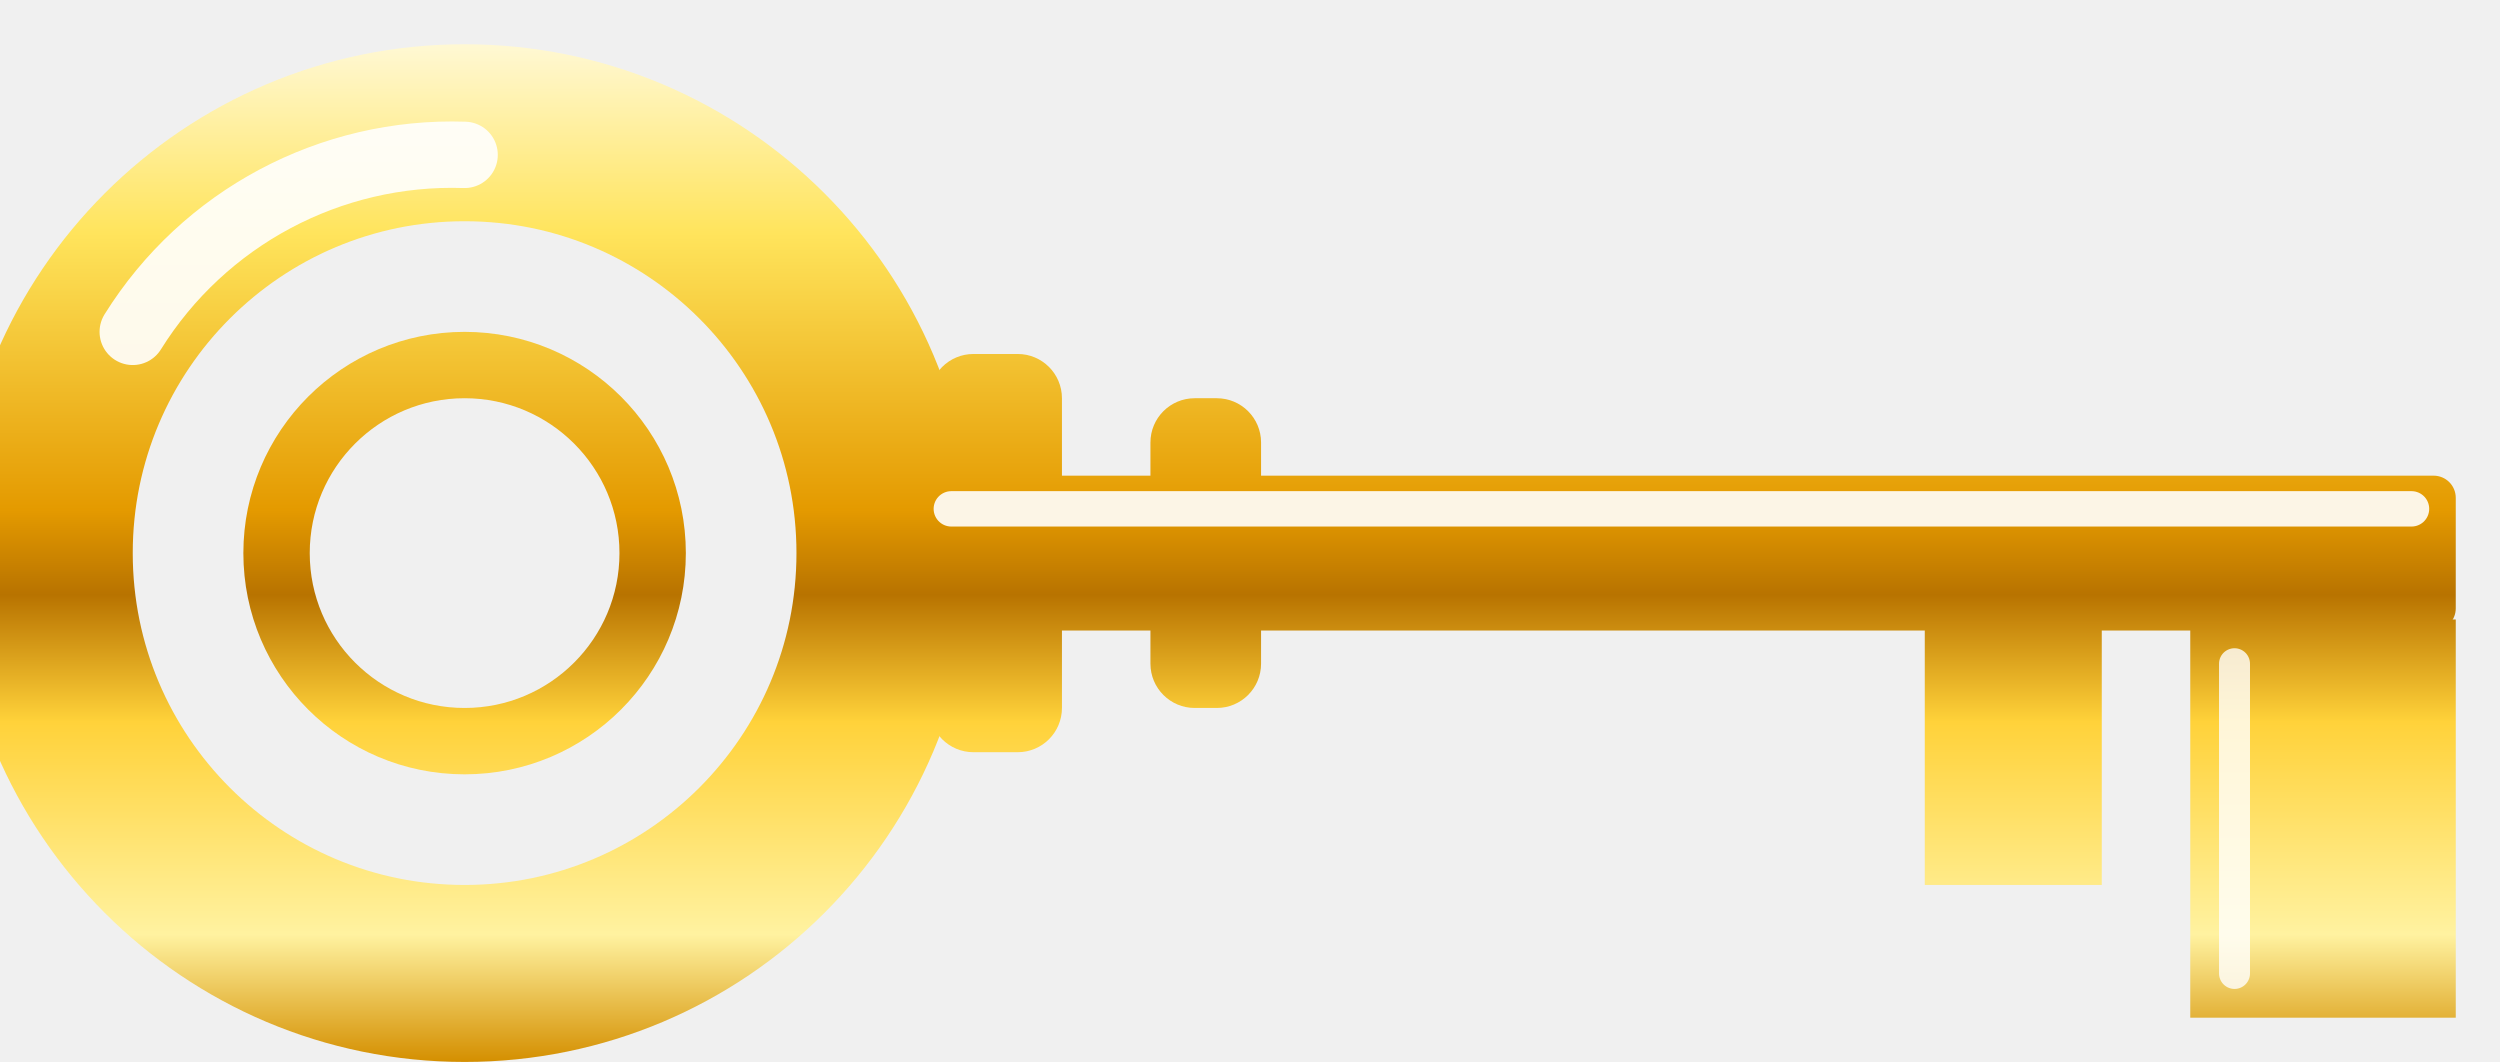
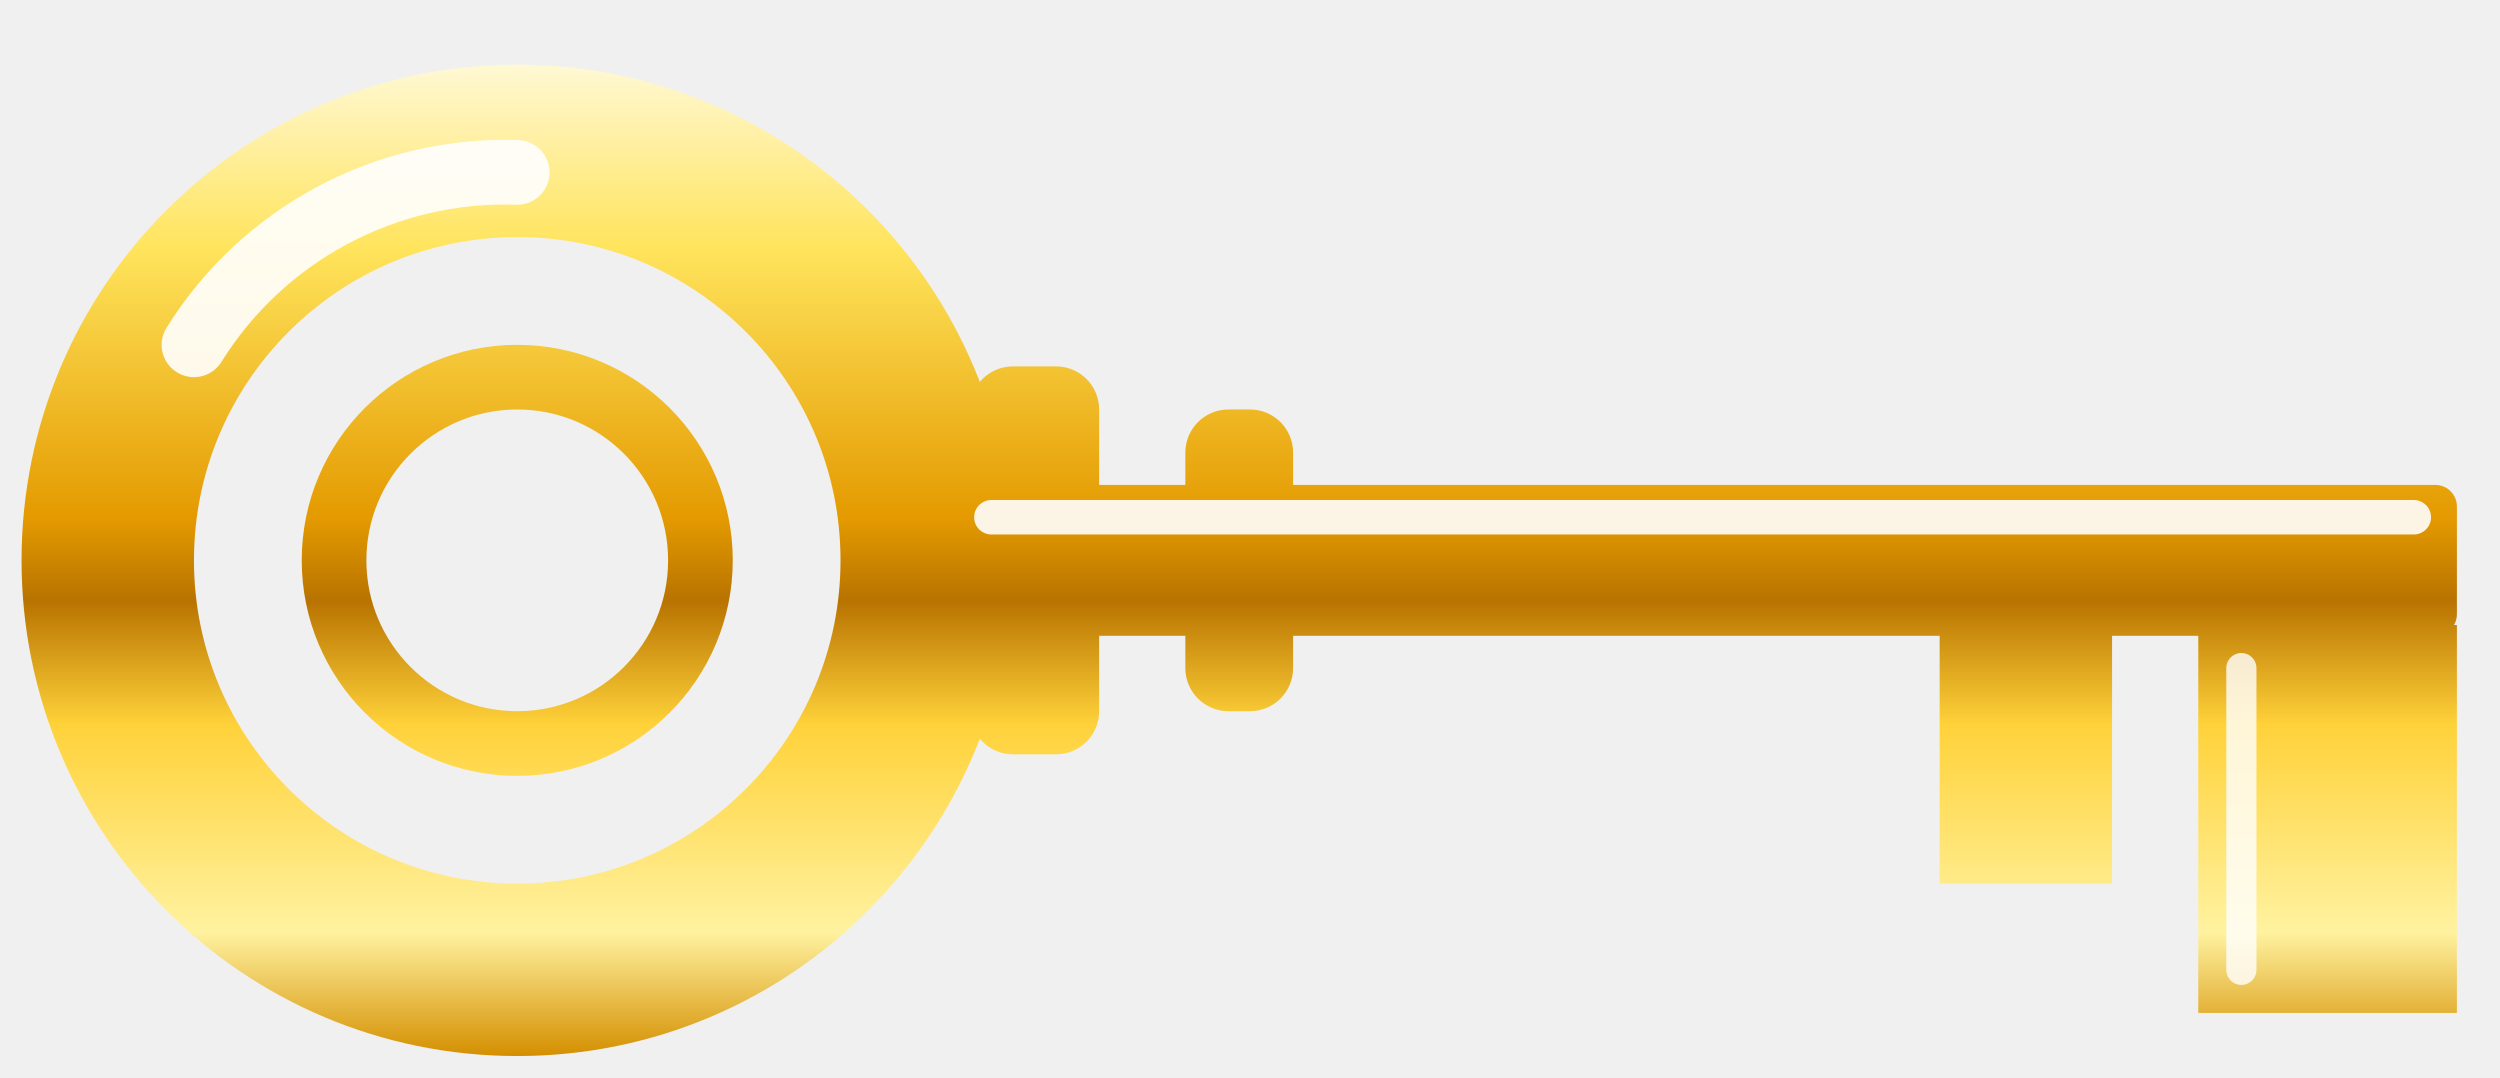
- <svg xmlns="http://www.w3.org/2000/svg" viewBox="3 5 113 48" role="img" aria-label="Key Technologies.si">
+ <svg xmlns="http://www.w3.org/2000/svg" viewBox="0 4 116 50" role="img" aria-label="Key Technologies.si">
  <defs>
    <linearGradient id="kg1" x1="0" y1="5" x2="0" y2="53" gradientUnits="userSpaceOnUse">
      <stop offset="0" stop-color="#fffdf0" />
      <stop offset=".22" stop-color="#ffe45c" />
      <stop offset=".48" stop-color="#e49a00" />
      <stop offset=".56" stop-color="#b87300" />
      <stop offset=".68" stop-color="#ffd23a" />
      <stop offset=".88" stop-color="#fff2a0" />
      <stop offset="1" stop-color="#d48f00" />
    </linearGradient>
  </defs>
  <g fill="none" stroke="url(#kg1)">
    <circle cx="24" cy="30" r="19" stroke-width="8" />
    <circle cx="24" cy="30" r="8.5" stroke-width="3" />
  </g>
  <g fill="url(#kg1)">
    <rect x="42" y="26.5" width="72" height="7" rx="1" />
    <rect x="45" y="21" width="6" height="18" rx="2" />
    <rect x="55" y="23" width="5" height="14" rx="2" />
    <path d="M90,33H98V45H90ZM102,33H114V51H102Z" />
  </g>
  <g stroke="#fff" stroke-linecap="round" fill="none">
    <path d="M9,20A17,17 0 0 1 24,12" stroke-width="3" stroke-opacity=".9" />
    <path d="M46,28H112" stroke-width="1.6" stroke-opacity=".9" />
    <path d="M104,35V49" stroke-width="1.4" stroke-opacity=".8" />
  </g>
</svg>
